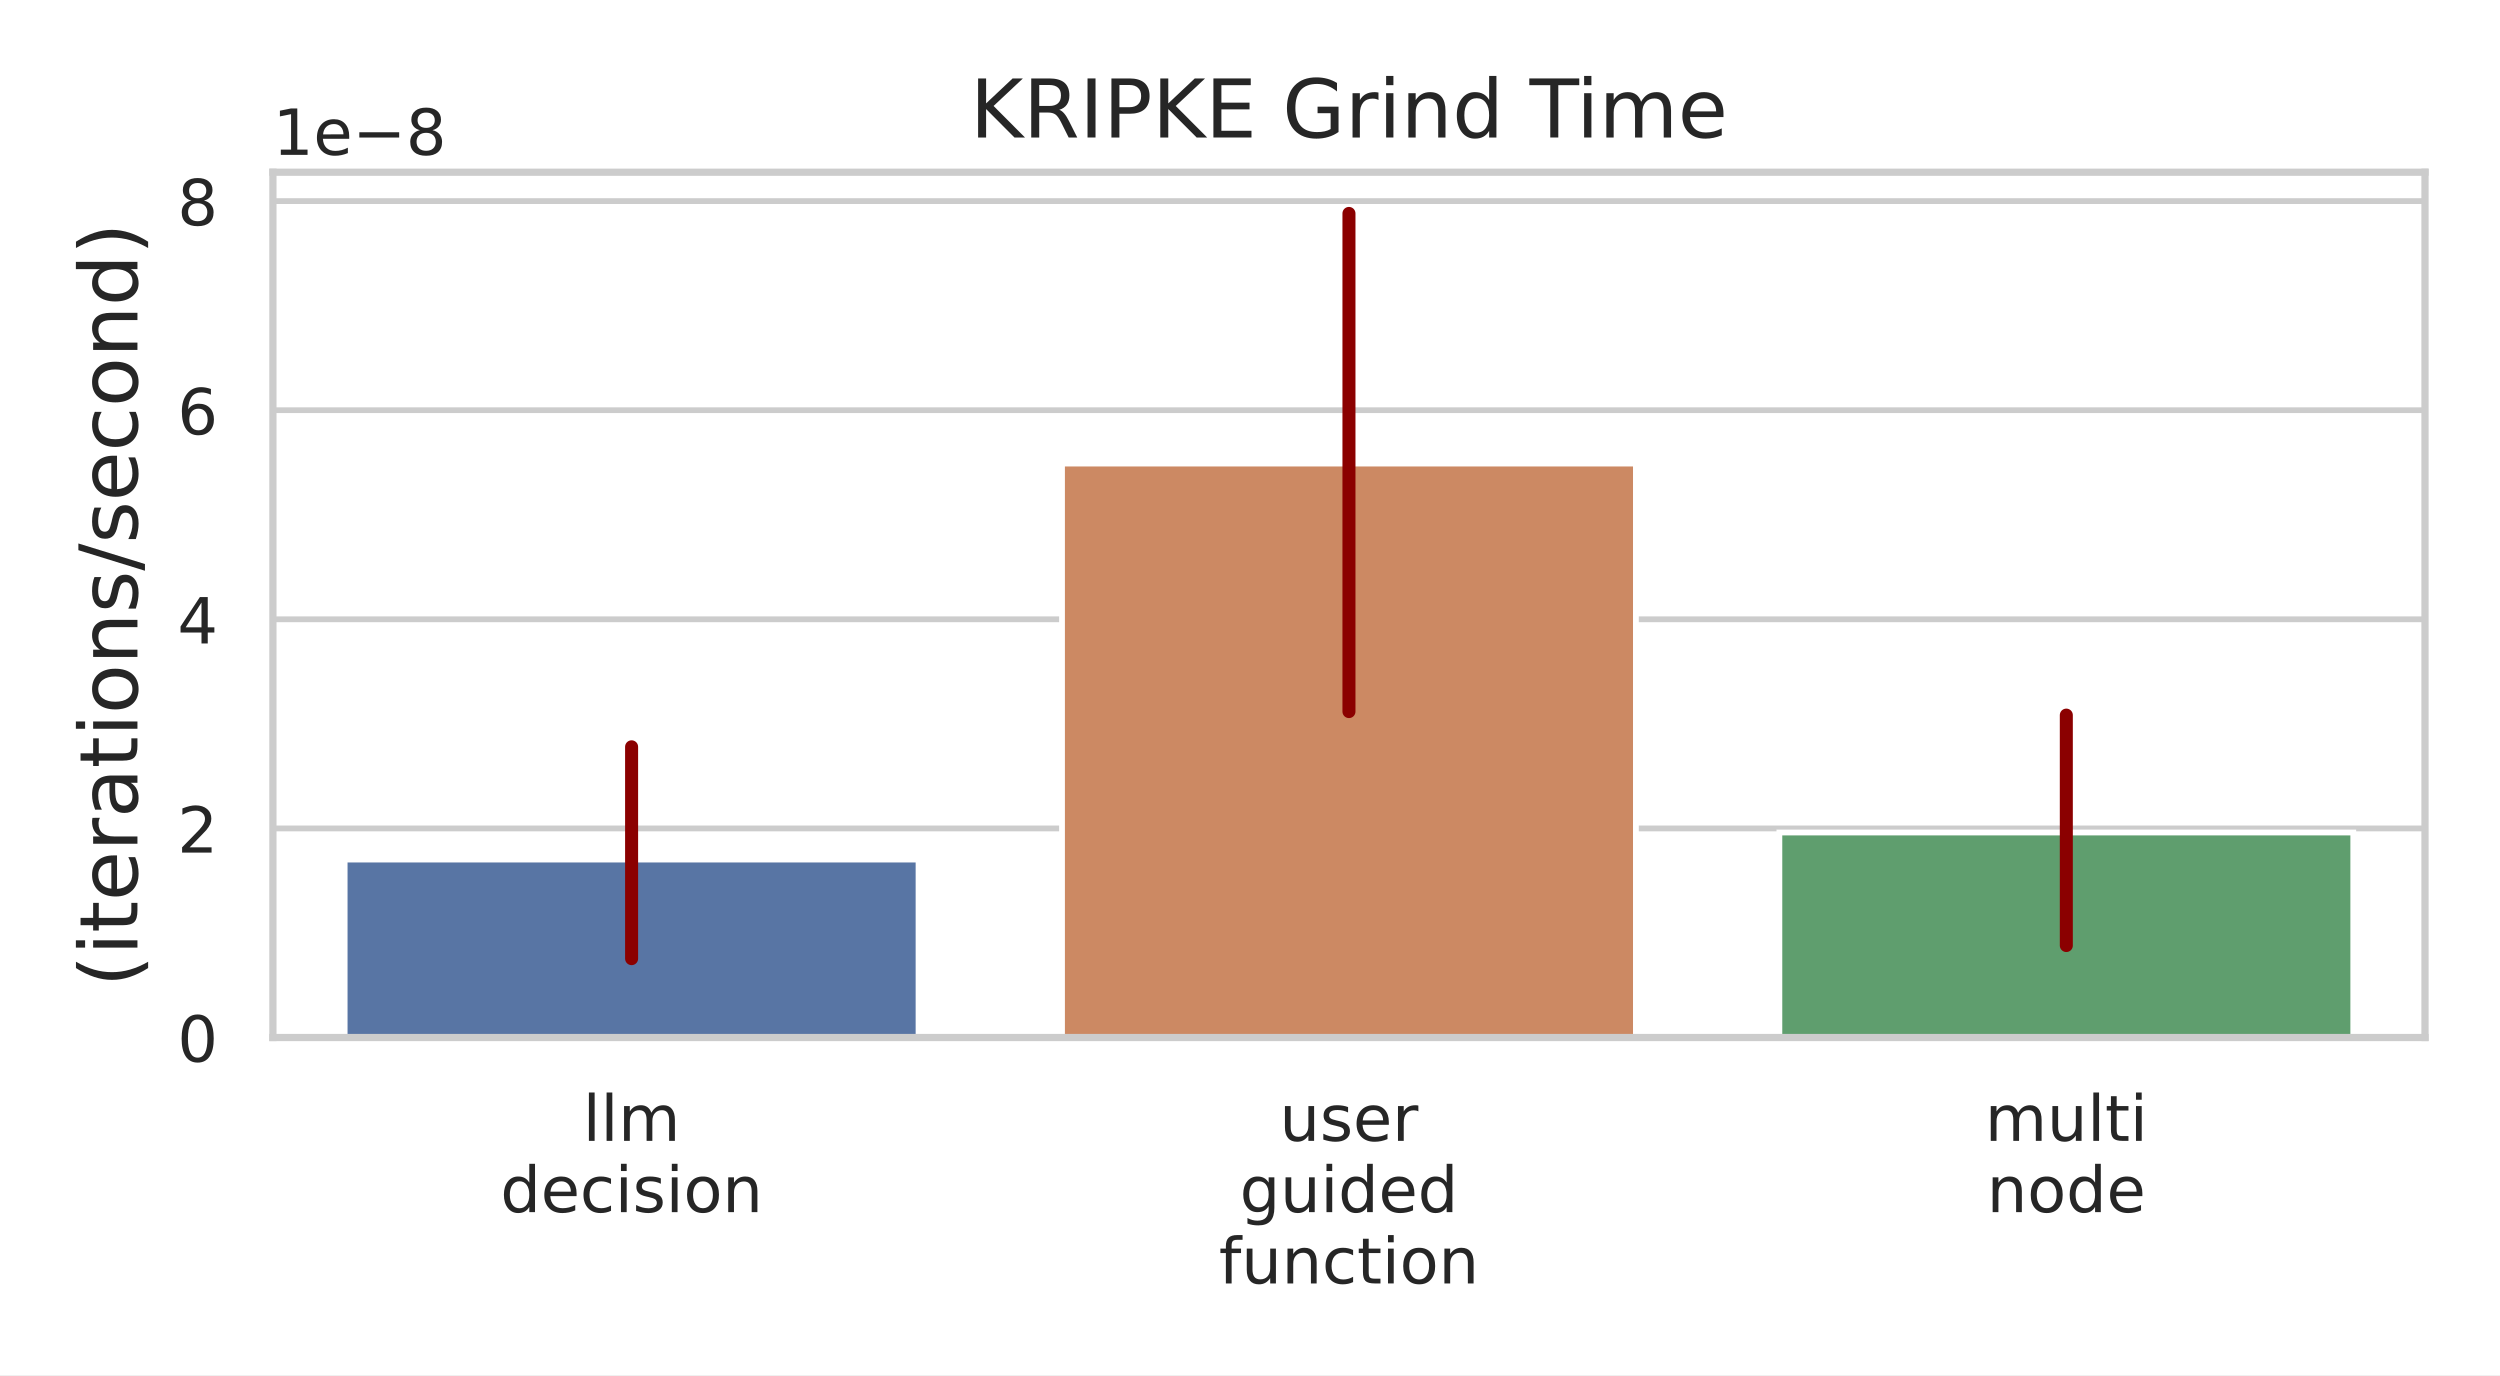
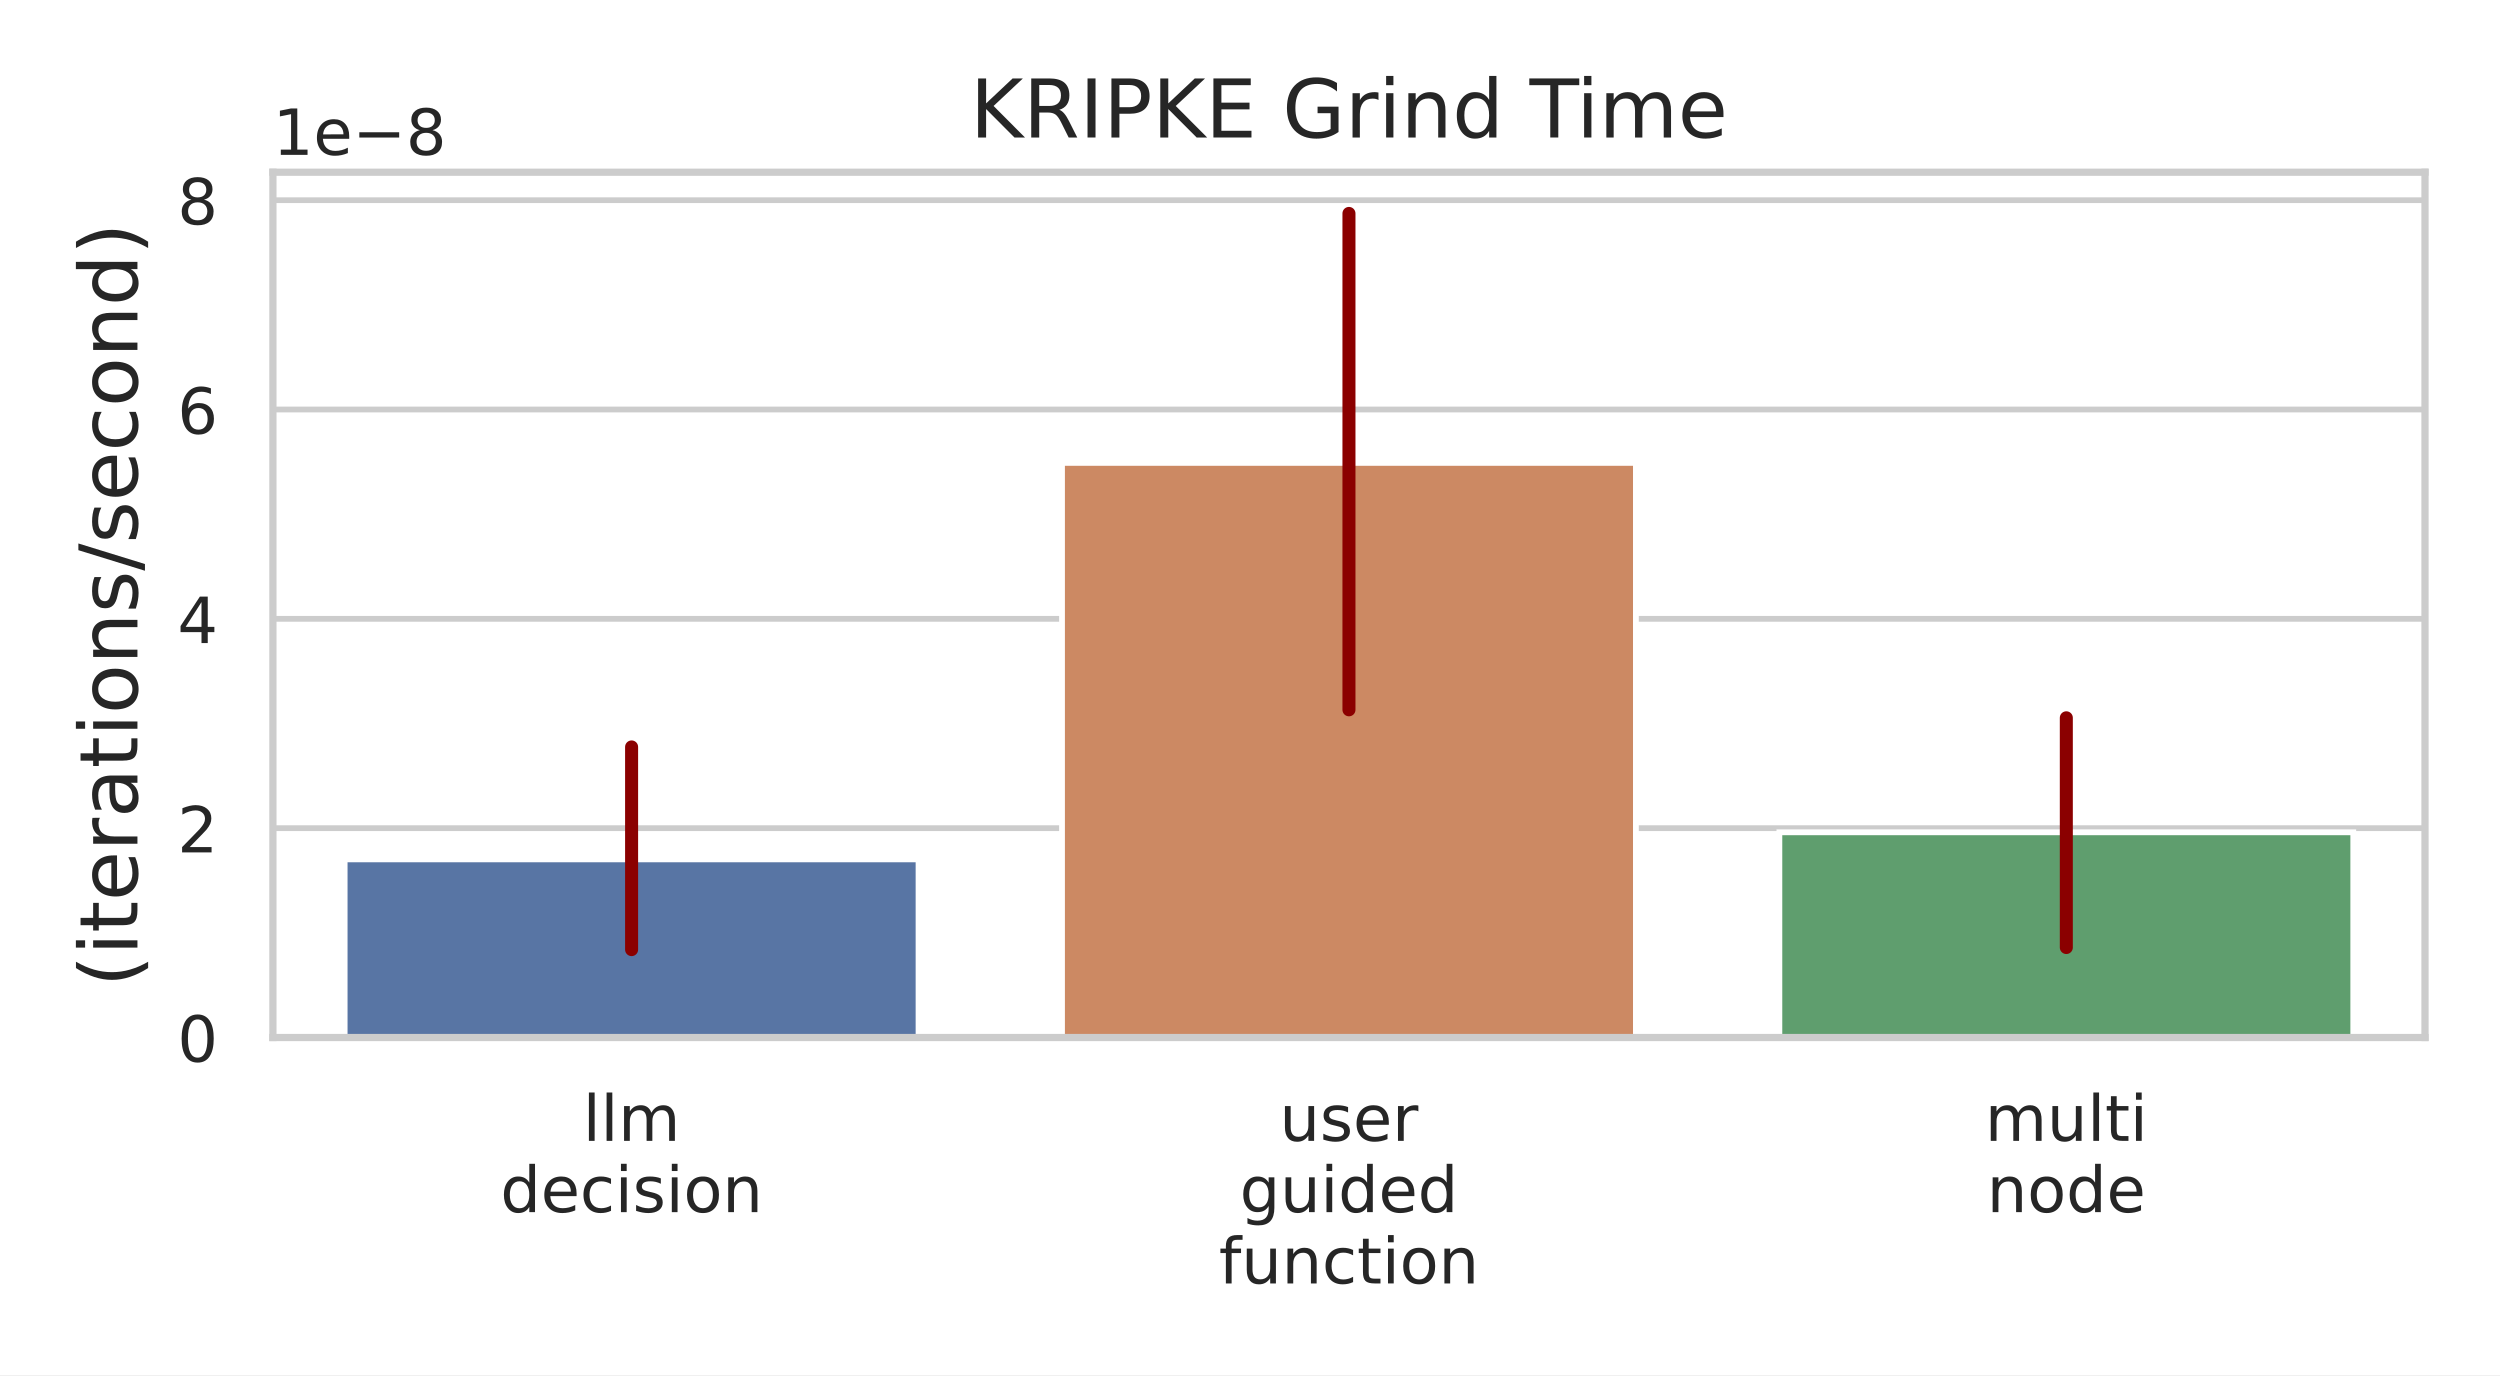
<svg xmlns="http://www.w3.org/2000/svg" xmlns:xlink="http://www.w3.org/1999/xlink" width="432pt" height="237.6pt" viewBox="0 0 432 237.6" version="1.1">
  <defs>
    <style type="text/css">*{stroke-linejoin: round; stroke-linecap: butt}</style>
  </defs>
  <g id="figure_1">
    <g id="patch_1">
      <path d="M 0 237.6  L 432 237.6  L 432 0  L 0 0  z " style="fill: #ffffff" />
    </g>
    <g id="axes_1">
      <g id="patch_2">
        <path d="M 47.16 179.284  L 419.04 179.284  L 419.04 29.76  L 47.16 29.76  z " style="fill: #ffffff" />
      </g>
      <g id="matplotlib.axis_1">
        <g id="xtick_1">
          <g id="text_1">
            <g style="fill: #262626" transform="translate(100.7267 197.1423) scale(0.11 -0.11)">
              <defs>
                <path id="DejaVuSans-6c" d="M 603 4863  L 1178 4863  L 1178 0  L 603 0  L 603 4863  z " transform="scale(0.015625)" />
                <path id="DejaVuSans-6d" d="M 3328 2828  Q 3544 3216 3844 3400  Q 4144 3584 4550 3584  Q 5097 3584 5394 3201  Q 5691 2819 5691 2113  L 5691 0  L 5113 0  L 5113 2094  Q 5113 2597 4934 2840  Q 4756 3084 4391 3084  Q 3944 3084 3684 2787  Q 3425 2491 3425 1978  L 3425 0  L 2847 0  L 2847 2094  Q 2847 2600 2669 2842  Q 2491 3084 2119 3084  Q 1678 3084 1418 2786  Q 1159 2488 1159 1978  L 1159 0  L 581 0  L 581 3500  L 1159 3500  L 1159 2956  Q 1356 3278 1631 3431  Q 1906 3584 2284 3584  Q 2666 3584 2933 3390  Q 3200 3197 3328 2828  z " transform="scale(0.015625)" />
              </defs>
              <use xlink:href="#DejaVuSans-6c" />
              <use xlink:href="#DejaVuSans-6c" x="27.783" />
              <use xlink:href="#DejaVuSans-6d" x="55.566" />
            </g>
            <g style="fill: #262626" transform="translate(86.46797 209.4599) scale(0.11 -0.11)">
              <defs>
                <path id="DejaVuSans-64" d="M 2906 2969  L 2906 4863  L 3481 4863  L 3481 0  L 2906 0  L 2906 525  Q 2725 213 2448 61  Q 2172 -91 1784 -91  Q 1150 -91 751 415  Q 353 922 353 1747  Q 353 2572 751 3078  Q 1150 3584 1784 3584  Q 2172 3584 2448 3432  Q 2725 3281 2906 2969  z M 947 1747  Q 947 1113 1208 752  Q 1469 391 1925 391  Q 2381 391 2643 752  Q 2906 1113 2906 1747  Q 2906 2381 2643 2742  Q 2381 3103 1925 3103  Q 1469 3103 1208 2742  Q 947 2381 947 1747  z " transform="scale(0.015625)" />
                <path id="DejaVuSans-65" d="M 3597 1894  L 3597 1613  L 953 1613  Q 991 1019 1311 708  Q 1631 397 2203 397  Q 2534 397 2845 478  Q 3156 559 3463 722  L 3463 178  Q 3153 47 2828 -22  Q 2503 -91 2169 -91  Q 1331 -91 842 396  Q 353 884 353 1716  Q 353 2575 817 3079  Q 1281 3584 2069 3584  Q 2775 3584 3186 3129  Q 3597 2675 3597 1894  z M 3022 2063  Q 3016 2534 2758 2815  Q 2500 3097 2075 3097  Q 1594 3097 1305 2825  Q 1016 2553 972 2059  L 3022 2063  z " transform="scale(0.015625)" />
                <path id="DejaVuSans-63" d="M 3122 3366  L 3122 2828  Q 2878 2963 2633 3030  Q 2388 3097 2138 3097  Q 1578 3097 1268 2742  Q 959 2388 959 1747  Q 959 1106 1268 751  Q 1578 397 2138 397  Q 2388 397 2633 464  Q 2878 531 3122 666  L 3122 134  Q 2881 22 2623 -34  Q 2366 -91 2075 -91  Q 1284 -91 818 406  Q 353 903 353 1747  Q 353 2603 823 3093  Q 1294 3584 2113 3584  Q 2378 3584 2631 3529  Q 2884 3475 3122 3366  z " transform="scale(0.015625)" />
                <path id="DejaVuSans-69" d="M 603 3500  L 1178 3500  L 1178 0  L 603 0  L 603 3500  z M 603 4863  L 1178 4863  L 1178 4134  L 603 4134  L 603 4863  z " transform="scale(0.015625)" />
                <path id="DejaVuSans-73" d="M 2834 3397  L 2834 2853  Q 2591 2978 2328 3040  Q 2066 3103 1784 3103  Q 1356 3103 1142 2972  Q 928 2841 928 2578  Q 928 2378 1081 2264  Q 1234 2150 1697 2047  L 1894 2003  Q 2506 1872 2764 1633  Q 3022 1394 3022 966  Q 3022 478 2636 193  Q 2250 -91 1575 -91  Q 1294 -91 989 -36  Q 684 19 347 128  L 347 722  Q 666 556 975 473  Q 1284 391 1588 391  Q 1994 391 2212 530  Q 2431 669 2431 922  Q 2431 1156 2273 1281  Q 2116 1406 1581 1522  L 1381 1569  Q 847 1681 609 1914  Q 372 2147 372 2553  Q 372 3047 722 3315  Q 1072 3584 1716 3584  Q 2034 3584 2315 3537  Q 2597 3491 2834 3397  z " transform="scale(0.015625)" />
                <path id="DejaVuSans-6f" d="M 1959 3097  Q 1497 3097 1228 2736  Q 959 2375 959 1747  Q 959 1119 1226 758  Q 1494 397 1959 397  Q 2419 397 2687 759  Q 2956 1122 2956 1747  Q 2956 2369 2687 2733  Q 2419 3097 1959 3097  z M 1959 3584  Q 2709 3584 3137 3096  Q 3566 2609 3566 1747  Q 3566 888 3137 398  Q 2709 -91 1959 -91  Q 1206 -91 779 398  Q 353 888 353 1747  Q 353 2609 779 3096  Q 1206 3584 1959 3584  z " transform="scale(0.015625)" />
                <path id="DejaVuSans-6e" d="M 3513 2113  L 3513 0  L 2938 0  L 2938 2094  Q 2938 2591 2744 2837  Q 2550 3084 2163 3084  Q 1697 3084 1428 2787  Q 1159 2491 1159 1978  L 1159 0  L 581 0  L 581 3500  L 1159 3500  L 1159 2956  Q 1366 3272 1645 3428  Q 1925 3584 2291 3584  Q 2894 3584 3203 3211  Q 3513 2838 3513 2113  z " transform="scale(0.015625)" />
              </defs>
              <use xlink:href="#DejaVuSans-64" />
              <use xlink:href="#DejaVuSans-65" x="63.477" />
              <use xlink:href="#DejaVuSans-63" x="125" />
              <use xlink:href="#DejaVuSans-69" x="179.98" />
              <use xlink:href="#DejaVuSans-73" x="207.764" />
              <use xlink:href="#DejaVuSans-69" x="259.863" />
              <use xlink:href="#DejaVuSans-6f" x="287.646" />
              <use xlink:href="#DejaVuSans-6e" x="348.828" />
            </g>
          </g>
        </g>
        <g id="xtick_2">
          <g id="text_2">
            <g style="fill: #262626" transform="translate(221.104 197.1423) scale(0.11 -0.11)">
              <defs>
                <path id="DejaVuSans-75" d="M 544 1381  L 544 3500  L 1119 3500  L 1119 1403  Q 1119 906 1312 657  Q 1506 409 1894 409  Q 2359 409 2629 706  Q 2900 1003 2900 1516  L 2900 3500  L 3475 3500  L 3475 0  L 2900 0  L 2900 538  Q 2691 219 2414 64  Q 2138 -91 1772 -91  Q 1169 -91 856 284  Q 544 659 544 1381  z M 1991 3584  L 1991 3584  z " transform="scale(0.015625)" />
                <path id="DejaVuSans-72" d="M 2631 2963  Q 2534 3019 2420 3045  Q 2306 3072 2169 3072  Q 1681 3072 1420 2755  Q 1159 2438 1159 1844  L 1159 0  L 581 0  L 581 3500  L 1159 3500  L 1159 2956  Q 1341 3275 1631 3429  Q 1922 3584 2338 3584  Q 2397 3584 2469 3576  Q 2541 3569 2628 3553  L 2631 2963  z " transform="scale(0.015625)" />
              </defs>
              <use xlink:href="#DejaVuSans-75" />
              <use xlink:href="#DejaVuSans-73" x="63.379" />
              <use xlink:href="#DejaVuSans-65" x="115.479" />
              <use xlink:href="#DejaVuSans-72" x="177.002" />
            </g>
            <g style="fill: #262626" transform="translate(214.2273 209.4599) scale(0.11 -0.11)">
              <defs>
                <path id="DejaVuSans-67" d="M 2906 1791  Q 2906 2416 2648 2759  Q 2391 3103 1925 3103  Q 1463 3103 1205 2759  Q 947 2416 947 1791  Q 947 1169 1205 825  Q 1463 481 1925 481  Q 2391 481 2648 825  Q 2906 1169 2906 1791  z M 3481 434  Q 3481 -459 3084 -895  Q 2688 -1331 1869 -1331  Q 1566 -1331 1297 -1286  Q 1028 -1241 775 -1147  L 775 -588  Q 1028 -725 1275 -790  Q 1522 -856 1778 -856  Q 2344 -856 2625 -561  Q 2906 -266 2906 331  L 2906 616  Q 2728 306 2450 153  Q 2172 0 1784 0  Q 1141 0 747 490  Q 353 981 353 1791  Q 353 2603 747 3093  Q 1141 3584 1784 3584  Q 2172 3584 2450 3431  Q 2728 3278 2906 2969  L 2906 3500  L 3481 3500  L 3481 434  z " transform="scale(0.015625)" />
              </defs>
              <use xlink:href="#DejaVuSans-67" />
              <use xlink:href="#DejaVuSans-75" x="63.477" />
              <use xlink:href="#DejaVuSans-69" x="126.855" />
              <use xlink:href="#DejaVuSans-64" x="154.639" />
              <use xlink:href="#DejaVuSans-65" x="218.115" />
              <use xlink:href="#DejaVuSans-64" x="279.639" />
            </g>
            <g style="fill: #262626" transform="translate(210.6334 221.7775) scale(0.11 -0.11)">
              <defs>
                <path id="DejaVuSans-66" d="M 2375 4863  L 2375 4384  L 1825 4384  Q 1516 4384 1395 4259  Q 1275 4134 1275 3809  L 1275 3500  L 2222 3500  L 2222 3053  L 1275 3053  L 1275 0  L 697 0  L 697 3053  L 147 3053  L 147 3500  L 697 3500  L 697 3744  Q 697 4328 969 4595  Q 1241 4863 1831 4863  L 2375 4863  z " transform="scale(0.015625)" />
                <path id="DejaVuSans-74" d="M 1172 4494  L 1172 3500  L 2356 3500  L 2356 3053  L 1172 3053  L 1172 1153  Q 1172 725 1289 603  Q 1406 481 1766 481  L 2356 481  L 2356 0  L 1766 0  Q 1100 0 847 248  Q 594 497 594 1153  L 594 3053  L 172 3053  L 172 3500  L 594 3500  L 594 4494  L 1172 4494  z " transform="scale(0.015625)" />
              </defs>
              <use xlink:href="#DejaVuSans-66" />
              <use xlink:href="#DejaVuSans-75" x="35.205" />
              <use xlink:href="#DejaVuSans-6e" x="98.584" />
              <use xlink:href="#DejaVuSans-63" x="161.963" />
              <use xlink:href="#DejaVuSans-74" x="216.943" />
              <use xlink:href="#DejaVuSans-69" x="256.152" />
              <use xlink:href="#DejaVuSans-6f" x="283.936" />
              <use xlink:href="#DejaVuSans-6e" x="345.117" />
            </g>
          </g>
        </g>
        <g id="xtick_3">
          <g id="text_3">
            <g style="fill: #262626" transform="translate(343.0049 197.1423) scale(0.11 -0.11)">
              <use xlink:href="#DejaVuSans-6d" />
              <use xlink:href="#DejaVuSans-75" x="97.412" />
              <use xlink:href="#DejaVuSans-6c" x="160.791" />
              <use xlink:href="#DejaVuSans-74" x="188.574" />
              <use xlink:href="#DejaVuSans-69" x="227.783" />
            </g>
            <g style="fill: #262626" transform="translate(343.3332 209.4599) scale(0.11 -0.11)">
              <use xlink:href="#DejaVuSans-6e" />
              <use xlink:href="#DejaVuSans-6f" x="63.379" />
              <use xlink:href="#DejaVuSans-64" x="124.561" />
              <use xlink:href="#DejaVuSans-65" x="188.037" />
            </g>
          </g>
        </g>
      </g>
      <g id="matplotlib.axis_2">
        <g id="ytick_1">
          <g id="line2d_1">
-             <path d="M 47.16 179.284  L 419.04 179.284  " clip-path="url(#p9b7c6ad9b7)" style="fill: none; stroke: #cccccc; stroke-linecap: round" />
+             <path d="M 47.16 179.284  L 419.04 179.284  " clip-path="url(#pf52bab8ddb)" style="fill: none; stroke: #cccccc; stroke-linecap: round" />
          </g>
          <g id="text_4">
            <g style="fill: #262626" transform="translate(30.66125 183.4631) scale(0.11 -0.11)">
              <defs>
                <path id="DejaVuSans-30" d="M 2034 4250  Q 1547 4250 1301 3770  Q 1056 3291 1056 2328  Q 1056 1369 1301 889  Q 1547 409 2034 409  Q 2525 409 2770 889  Q 3016 1369 3016 2328  Q 3016 3291 2770 3770  Q 2525 4250 2034 4250  z M 2034 4750  Q 2819 4750 3233 4129  Q 3647 3509 3647 2328  Q 3647 1150 3233 529  Q 2819 -91 2034 -91  Q 1250 -91 836 529  Q 422 1150 422 2328  Q 422 3509 836 4129  Q 1250 4750 2034 4750  z " transform="scale(0.015625)" />
              </defs>
              <use xlink:href="#DejaVuSans-30" />
            </g>
          </g>
        </g>
        <g id="ytick_2">
          <g id="line2d_2">
-             <path d="M 47.16 143.15  L 419.04 143.15  " clip-path="url(#p9b7c6ad9b7)" style="fill: none; stroke: #cccccc; stroke-linecap: round" />
+             <path d="M 47.16 143.111  L 419.04 143.111  " clip-path="url(#pf52bab8ddb)" style="fill: none; stroke: #cccccc; stroke-linecap: round" />
          </g>
          <g id="text_5">
-             <g style="fill: #262626" transform="translate(30.66125 147.3296) scale(0.11 -0.11)">
+             <g style="fill: #262626" transform="translate(30.66125 147.2906) scale(0.11 -0.11)">
              <defs>
                <path id="DejaVuSans-32" d="M 1228 531  L 3431 531  L 3431 0  L 469 0  L 469 531  Q 828 903 1448 1529  Q 2069 2156 2228 2338  Q 2531 2678 2651 2914  Q 2772 3150 2772 3378  Q 2772 3750 2511 3984  Q 2250 4219 1831 4219  Q 1534 4219 1204 4116  Q 875 4013 500 3803  L 500 4441  Q 881 4594 1212 4672  Q 1544 4750 1819 4750  Q 2544 4750 2975 4387  Q 3406 4025 3406 3419  Q 3406 3131 3298 2873  Q 3191 2616 2906 2266  Q 2828 2175 2409 1742  Q 1991 1309 1228 531  z " transform="scale(0.015625)" />
              </defs>
              <use xlink:href="#DejaVuSans-32" />
            </g>
          </g>
        </g>
        <g id="ytick_3">
          <g id="line2d_3">
-             <path d="M 47.16 107.017  L 419.04 107.017  " clip-path="url(#p9b7c6ad9b7)" style="fill: none; stroke: #cccccc; stroke-linecap: round" />
+             <path d="M 47.16 106.939  L 419.04 106.939  " clip-path="url(#pf52bab8ddb)" style="fill: none; stroke: #cccccc; stroke-linecap: round" />
          </g>
          <g id="text_6">
-             <g style="fill: #262626" transform="translate(30.66125 111.1961) scale(0.11 -0.11)">
+             <g style="fill: #262626" transform="translate(30.66125 111.1181) scale(0.11 -0.11)">
              <defs>
                <path id="DejaVuSans-34" d="M 2419 4116  L 825 1625  L 2419 1625  L 2419 4116  z M 2253 4666  L 3047 4666  L 3047 1625  L 3713 1625  L 3713 1100  L 3047 1100  L 3047 0  L 2419 0  L 2419 1100  L 313 1100  L 313 1709  L 2253 4666  z " transform="scale(0.015625)" />
              </defs>
              <use xlink:href="#DejaVuSans-34" />
            </g>
          </g>
        </g>
        <g id="ytick_4">
          <g id="line2d_4">
-             <path d="M 47.16 70.883  L 419.04 70.883  " clip-path="url(#p9b7c6ad9b7)" style="fill: none; stroke: #cccccc; stroke-linecap: round" />
+             <path d="M 47.16 70.766  L 419.04 70.766  " clip-path="url(#pf52bab8ddb)" style="fill: none; stroke: #cccccc; stroke-linecap: round" />
          </g>
          <g id="text_7">
-             <g style="fill: #262626" transform="translate(30.66125 75.06264) scale(0.11 -0.11)">
+             <g style="fill: #262626" transform="translate(30.66125 74.94553) scale(0.11 -0.11)">
              <defs>
                <path id="DejaVuSans-36" d="M 2113 2584  Q 1688 2584 1439 2293  Q 1191 2003 1191 1497  Q 1191 994 1439 701  Q 1688 409 2113 409  Q 2538 409 2786 701  Q 3034 994 3034 1497  Q 3034 2003 2786 2293  Q 2538 2584 2113 2584  z M 3366 4563  L 3366 3988  Q 3128 4100 2886 4159  Q 2644 4219 2406 4219  Q 1781 4219 1451 3797  Q 1122 3375 1075 2522  Q 1259 2794 1537 2939  Q 1816 3084 2150 3084  Q 2853 3084 3261 2657  Q 3669 2231 3669 1497  Q 3669 778 3244 343  Q 2819 -91 2113 -91  Q 1303 -91 875 529  Q 447 1150 447 2328  Q 447 3434 972 4092  Q 1497 4750 2381 4750  Q 2619 4750 2861 4703  Q 3103 4656 3366 4563  z " transform="scale(0.015625)" />
              </defs>
              <use xlink:href="#DejaVuSans-36" />
            </g>
          </g>
        </g>
        <g id="ytick_5">
          <g id="line2d_5">
-             <path d="M 47.16 34.75  L 419.04 34.75  " clip-path="url(#p9b7c6ad9b7)" style="fill: none; stroke: #cccccc; stroke-linecap: round" />
+             <path d="M 47.16 34.594  L 419.04 34.594  " clip-path="url(#pf52bab8ddb)" style="fill: none; stroke: #cccccc; stroke-linecap: round" />
          </g>
          <g id="text_8">
-             <g style="fill: #262626" transform="translate(30.66125 38.92914) scale(0.11 -0.11)">
+             <g style="fill: #262626" transform="translate(30.66125 38.77299) scale(0.11 -0.11)">
              <defs>
                <path id="DejaVuSans-38" d="M 2034 2216  Q 1584 2216 1326 1975  Q 1069 1734 1069 1313  Q 1069 891 1326 650  Q 1584 409 2034 409  Q 2484 409 2743 651  Q 3003 894 3003 1313  Q 3003 1734 2745 1975  Q 2488 2216 2034 2216  z M 1403 2484  Q 997 2584 770 2862  Q 544 3141 544 3541  Q 544 4100 942 4425  Q 1341 4750 2034 4750  Q 2731 4750 3128 4425  Q 3525 4100 3525 3541  Q 3525 3141 3298 2862  Q 3072 2584 2669 2484  Q 3125 2378 3379 2068  Q 3634 1759 3634 1313  Q 3634 634 3220 271  Q 2806 -91 2034 -91  Q 1263 -91 848 271  Q 434 634 434 1313  Q 434 1759 690 2068  Q 947 2378 1403 2484  z M 1172 3481  Q 1172 3119 1398 2916  Q 1625 2713 2034 2713  Q 2441 2713 2670 2916  Q 2900 3119 2900 3481  Q 2900 3844 2670 4047  Q 2441 4250 2034 4250  Q 1625 4250 1398 4047  Q 1172 3844 1172 3481  z " transform="scale(0.015625)" />
              </defs>
              <use xlink:href="#DejaVuSans-38" />
            </g>
          </g>
        </g>
        <g id="text_9">
          <g style="fill: #262626" transform="translate(23.74969 170.5265) rotate(-90) scale(0.14 -0.14)">
            <defs>
              <path id="DejaVuSans-28" d="M 1984 4856  Q 1566 4138 1362 3434  Q 1159 2731 1159 2009  Q 1159 1288 1364 580  Q 1569 -128 1984 -844  L 1484 -844  Q 1016 -109 783 600  Q 550 1309 550 2009  Q 550 2706 781 3412  Q 1013 4119 1484 4856  L 1984 4856  z " transform="scale(0.015625)" />
              <path id="DejaVuSans-61" d="M 2194 1759  Q 1497 1759 1228 1600  Q 959 1441 959 1056  Q 959 750 1161 570  Q 1363 391 1709 391  Q 2188 391 2477 730  Q 2766 1069 2766 1631  L 2766 1759  L 2194 1759  z M 3341 1997  L 3341 0  L 2766 0  L 2766 531  Q 2569 213 2275 61  Q 1981 -91 1556 -91  Q 1019 -91 701 211  Q 384 513 384 1019  Q 384 1609 779 1909  Q 1175 2209 1959 2209  L 2766 2209  L 2766 2266  Q 2766 2663 2505 2880  Q 2244 3097 1772 3097  Q 1472 3097 1187 3025  Q 903 2953 641 2809  L 641 3341  Q 956 3463 1253 3523  Q 1550 3584 1831 3584  Q 2591 3584 2966 3190  Q 3341 2797 3341 1997  z " transform="scale(0.015625)" />
              <path id="DejaVuSans-2f" d="M 1625 4666  L 2156 4666  L 531 -594  L 0 -594  L 1625 4666  z " transform="scale(0.015625)" />
              <path id="DejaVuSans-29" d="M 513 4856  L 1013 4856  Q 1481 4119 1714 3412  Q 1947 2706 1947 2009  Q 1947 1309 1714 600  Q 1481 -109 1013 -844  L 513 -844  Q 928 -128 1133 580  Q 1338 1288 1338 2009  Q 1338 2731 1133 3434  Q 928 4138 513 4856  z " transform="scale(0.015625)" />
            </defs>
            <use xlink:href="#DejaVuSans-28" />
            <use xlink:href="#DejaVuSans-69" x="39.014" />
            <use xlink:href="#DejaVuSans-74" x="66.797" />
            <use xlink:href="#DejaVuSans-65" x="106.006" />
            <use xlink:href="#DejaVuSans-72" x="167.529" />
            <use xlink:href="#DejaVuSans-61" x="208.643" />
            <use xlink:href="#DejaVuSans-74" x="269.922" />
            <use xlink:href="#DejaVuSans-69" x="309.131" />
            <use xlink:href="#DejaVuSans-6f" x="336.914" />
            <use xlink:href="#DejaVuSans-6e" x="398.096" />
            <use xlink:href="#DejaVuSans-73" x="461.475" />
            <use xlink:href="#DejaVuSans-2f" x="513.574" />
            <use xlink:href="#DejaVuSans-73" x="547.266" />
            <use xlink:href="#DejaVuSans-65" x="599.365" />
            <use xlink:href="#DejaVuSans-63" x="660.889" />
            <use xlink:href="#DejaVuSans-6f" x="715.869" />
            <use xlink:href="#DejaVuSans-6e" x="777.051" />
            <use xlink:href="#DejaVuSans-64" x="840.43" />
            <use xlink:href="#DejaVuSans-29" x="903.906" />
          </g>
        </g>
        <g id="text_10">
          <g style="fill: #262626" transform="translate(47.16 26.76) scale(0.11 -0.11)">
            <defs>
              <path id="DejaVuSans-31" d="M 794 531  L 1825 531  L 1825 4091  L 703 3866  L 703 4441  L 1819 4666  L 2450 4666  L 2450 531  L 3481 531  L 3481 0  L 794 0  L 794 531  z " transform="scale(0.015625)" />
              <path id="DejaVuSans-2212" d="M 678 2272  L 4684 2272  L 4684 1741  L 678 1741  L 678 2272  z " transform="scale(0.015625)" />
            </defs>
            <use xlink:href="#DejaVuSans-31" />
            <use xlink:href="#DejaVuSans-65" x="63.623" />
            <use xlink:href="#DejaVuSans-2212" x="125.146" />
            <use xlink:href="#DejaVuSans-38" x="208.936" />
          </g>
        </g>
      </g>
      <g id="patch_3">
-         <path d="M 59.556 179.284  L 158.724 179.284  L 158.724 148.536  L 59.556 148.536  z " clip-path="url(#p9b7c6ad9b7)" style="fill: #5875a4; stroke: #ffffff; stroke-linejoin: miter" />
+         <path d="M 59.556 179.284  L 158.724 179.284  L 158.724 148.503  L 59.556 148.503  z " clip-path="url(#pf52bab8ddb)" style="fill: #5875a4; stroke: #ffffff; stroke-linejoin: miter" />
      </g>
      <g id="patch_4">
-         <path d="M 183.516 179.284  L 282.684 179.284  L 282.684 80.1  L 183.516 80.1  z " clip-path="url(#p9b7c6ad9b7)" style="fill: #cc8963; stroke: #ffffff; stroke-linejoin: miter" />
+         <path d="M 183.516 179.284  L 282.684 179.284  L 282.684 79.993  L 183.516 79.993  z " clip-path="url(#pf52bab8ddb)" style="fill: #cc8963; stroke: #ffffff; stroke-linejoin: miter" />
      </g>
      <g id="patch_5">
-         <path d="M 307.476 179.284  L 406.644 179.284  L 406.644 143.858  L 307.476 143.858  z " clip-path="url(#p9b7c6ad9b7)" style="fill: #5f9e6e; stroke: #ffffff; stroke-linejoin: miter" />
+         <path d="M 307.476 179.284  L 406.644 179.284  L 406.644 143.82  L 307.476 143.82  z " clip-path="url(#pf52bab8ddb)" style="fill: #5f9e6e; stroke: #ffffff; stroke-linejoin: miter" />
      </g>
      <g id="line2d_6">
-         <path d="M 109.14 165.654  L 109.14 129.049  " clip-path="url(#p9b7c6ad9b7)" style="fill: none; stroke: #8b0000; stroke-width: 2.25; stroke-linecap: round" />
+         <path d="M 109.14 164.093  L 109.14 129.071  " clip-path="url(#pf52bab8ddb)" style="fill: none; stroke: #8b0000; stroke-width: 2.25; stroke-linecap: round" />
      </g>
      <g id="line2d_7">
-         <path d="M 233.1 122.961  L 233.1 36.88  " clip-path="url(#p9b7c6ad9b7)" style="fill: none; stroke: #8b0000; stroke-width: 2.25; stroke-linecap: round" />
+         <path d="M 233.1 122.654  L 233.1 36.88  " clip-path="url(#pf52bab8ddb)" style="fill: none; stroke: #8b0000; stroke-width: 2.25; stroke-linecap: round" />
      </g>
      <g id="line2d_8">
-         <path d="M 357.06 163.388  L 357.06 123.573  " clip-path="url(#p9b7c6ad9b7)" style="fill: none; stroke: #8b0000; stroke-width: 2.25; stroke-linecap: round" />
+         <path d="M 357.06 163.731  L 357.06 124.036  " clip-path="url(#pf52bab8ddb)" style="fill: none; stroke: #8b0000; stroke-width: 2.25; stroke-linecap: round" />
      </g>
      <g id="patch_6">
        <path d="M 47.16 179.284  L 47.16 29.76  " style="fill: none; stroke: #cccccc; stroke-width: 1.25; stroke-linejoin: miter; stroke-linecap: square" />
      </g>
      <g id="patch_7">
        <path d="M 419.04 179.284  L 419.04 29.76  " style="fill: none; stroke: #cccccc; stroke-width: 1.25; stroke-linejoin: miter; stroke-linecap: square" />
      </g>
      <g id="patch_8">
        <path d="M 47.16 179.284  L 419.04 179.284  " style="fill: none; stroke: #cccccc; stroke-width: 1.25; stroke-linejoin: miter; stroke-linecap: square" />
      </g>
      <g id="patch_9">
        <path d="M 47.16 29.76  L 419.04 29.76  " style="fill: none; stroke: #cccccc; stroke-width: 1.25; stroke-linejoin: miter; stroke-linecap: square" />
      </g>
      <g id="text_11">
        <g style="fill: #262626" transform="translate(167.6434 23.76) scale(0.14 -0.14)">
          <defs>
            <path id="DejaVuSans-4b" d="M 628 4666  L 1259 4666  L 1259 2694  L 3353 4666  L 4166 4666  L 1850 2491  L 4331 0  L 3500 0  L 1259 2247  L 1259 0  L 628 0  L 628 4666  z " transform="scale(0.015625)" />
            <path id="DejaVuSans-52" d="M 2841 2188  Q 3044 2119 3236 1894  Q 3428 1669 3622 1275  L 4263 0  L 3584 0  L 2988 1197  Q 2756 1666 2539 1819  Q 2322 1972 1947 1972  L 1259 1972  L 1259 0  L 628 0  L 628 4666  L 2053 4666  Q 2853 4666 3247 4331  Q 3641 3997 3641 3322  Q 3641 2881 3436 2590  Q 3231 2300 2841 2188  z M 1259 4147  L 1259 2491  L 2053 2491  Q 2509 2491 2742 2702  Q 2975 2913 2975 3322  Q 2975 3731 2742 3939  Q 2509 4147 2053 4147  L 1259 4147  z " transform="scale(0.015625)" />
            <path id="DejaVuSans-49" d="M 628 4666  L 1259 4666  L 1259 0  L 628 0  L 628 4666  z " transform="scale(0.015625)" />
            <path id="DejaVuSans-50" d="M 1259 4147  L 1259 2394  L 2053 2394  Q 2494 2394 2734 2622  Q 2975 2850 2975 3272  Q 2975 3691 2734 3919  Q 2494 4147 2053 4147  L 1259 4147  z M 628 4666  L 2053 4666  Q 2838 4666 3239 4311  Q 3641 3956 3641 3272  Q 3641 2581 3239 2228  Q 2838 1875 2053 1875  L 1259 1875  L 1259 0  L 628 0  L 628 4666  z " transform="scale(0.015625)" />
            <path id="DejaVuSans-45" d="M 628 4666  L 3578 4666  L 3578 4134  L 1259 4134  L 1259 2753  L 3481 2753  L 3481 2222  L 1259 2222  L 1259 531  L 3634 531  L 3634 0  L 628 0  L 628 4666  z " transform="scale(0.015625)" />
            <path id="DejaVuSans-20" transform="scale(0.015625)" />
            <path id="DejaVuSans-47" d="M 3809 666  L 3809 1919  L 2778 1919  L 2778 2438  L 4434 2438  L 4434 434  Q 4069 175 3628 42  Q 3188 -91 2688 -91  Q 1594 -91 976 548  Q 359 1188 359 2328  Q 359 3472 976 4111  Q 1594 4750 2688 4750  Q 3144 4750 3555 4637  Q 3966 4525 4313 4306  L 4313 3634  Q 3963 3931 3569 4081  Q 3175 4231 2741 4231  Q 1884 4231 1454 3753  Q 1025 3275 1025 2328  Q 1025 1384 1454 906  Q 1884 428 2741 428  Q 3075 428 3337 486  Q 3600 544 3809 666  z " transform="scale(0.015625)" />
            <path id="DejaVuSans-54" d="M -19 4666  L 3928 4666  L 3928 4134  L 2272 4134  L 2272 0  L 1638 0  L 1638 4134  L -19 4134  L -19 4666  z " transform="scale(0.015625)" />
          </defs>
          <use xlink:href="#DejaVuSans-4b" />
          <use xlink:href="#DejaVuSans-52" x="65.576" />
          <use xlink:href="#DejaVuSans-49" x="135.059" />
          <use xlink:href="#DejaVuSans-50" x="164.551" />
          <use xlink:href="#DejaVuSans-4b" x="224.854" />
          <use xlink:href="#DejaVuSans-45" x="290.43" />
          <use xlink:href="#DejaVuSans-20" x="353.613" />
          <use xlink:href="#DejaVuSans-47" x="385.4" />
          <use xlink:href="#DejaVuSans-72" x="462.891" />
          <use xlink:href="#DejaVuSans-69" x="504.004" />
          <use xlink:href="#DejaVuSans-6e" x="531.787" />
          <use xlink:href="#DejaVuSans-64" x="595.166" />
          <use xlink:href="#DejaVuSans-20" x="658.643" />
          <use xlink:href="#DejaVuSans-54" x="690.43" />
          <use xlink:href="#DejaVuSans-69" x="748.389" />
          <use xlink:href="#DejaVuSans-6d" x="776.172" />
          <use xlink:href="#DejaVuSans-65" x="873.584" />
        </g>
      </g>
    </g>
  </g>
  <defs>
-     <clipPath id="p9b7c6ad9b7">
+     <clipPath id="pf52bab8ddb">
      <rect x="47.16" y="29.76" width="371.88" height="149.524" />
    </clipPath>
  </defs>
</svg>
